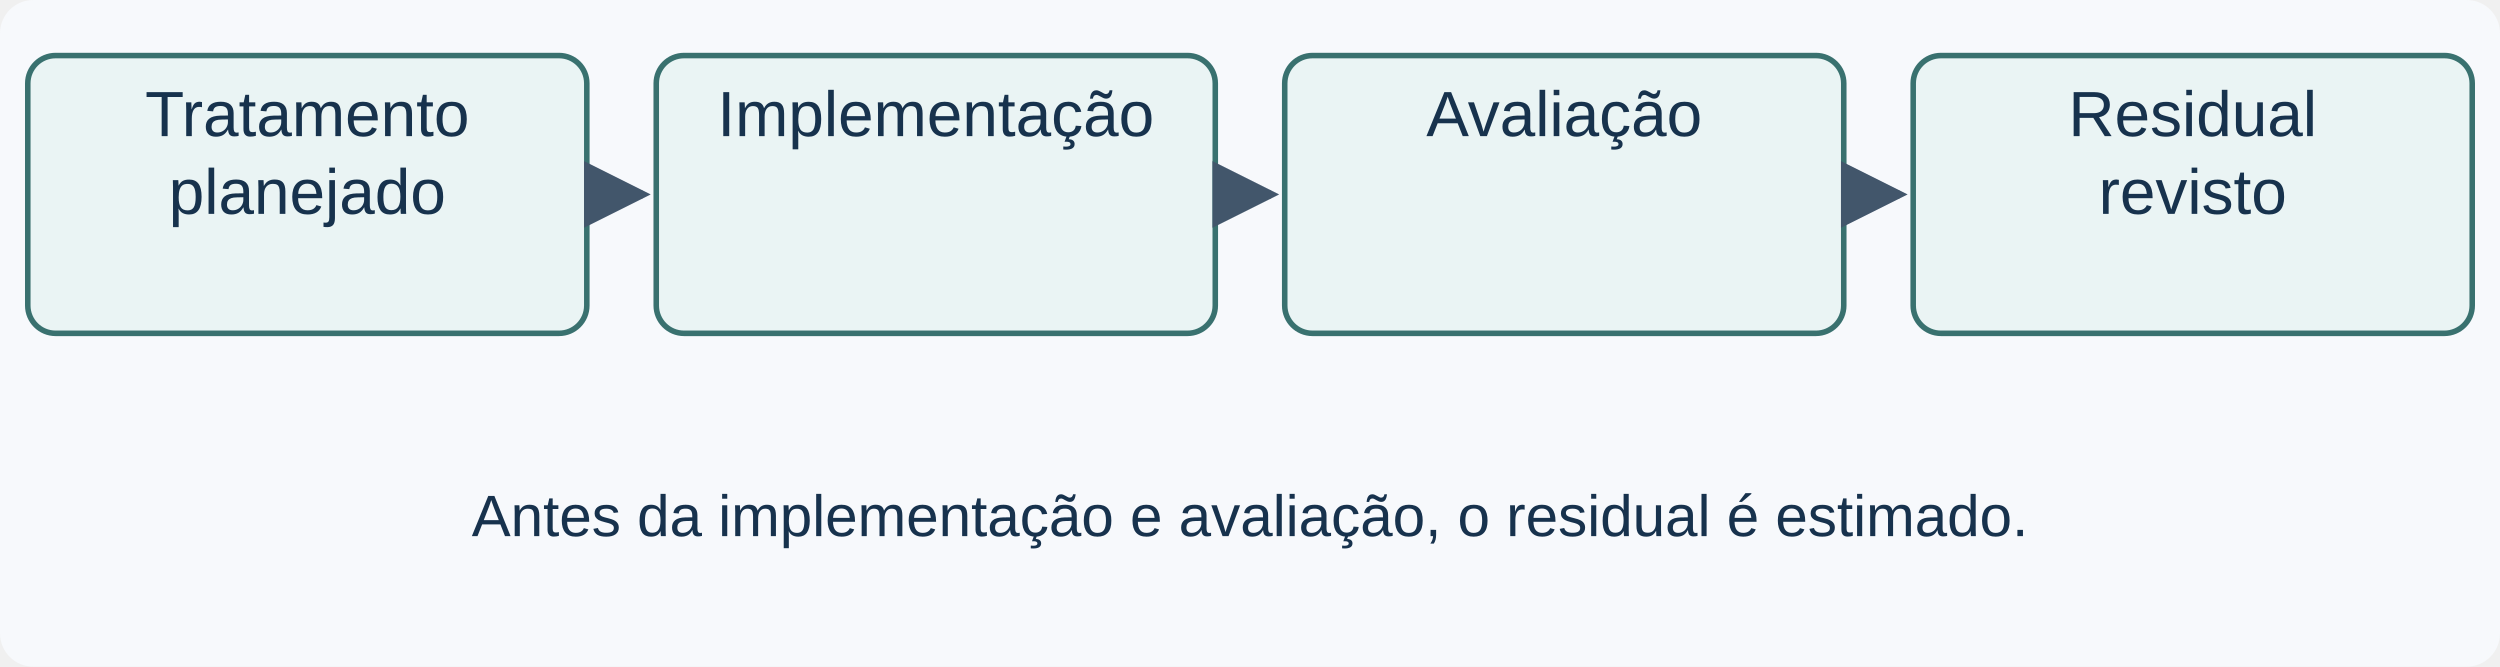
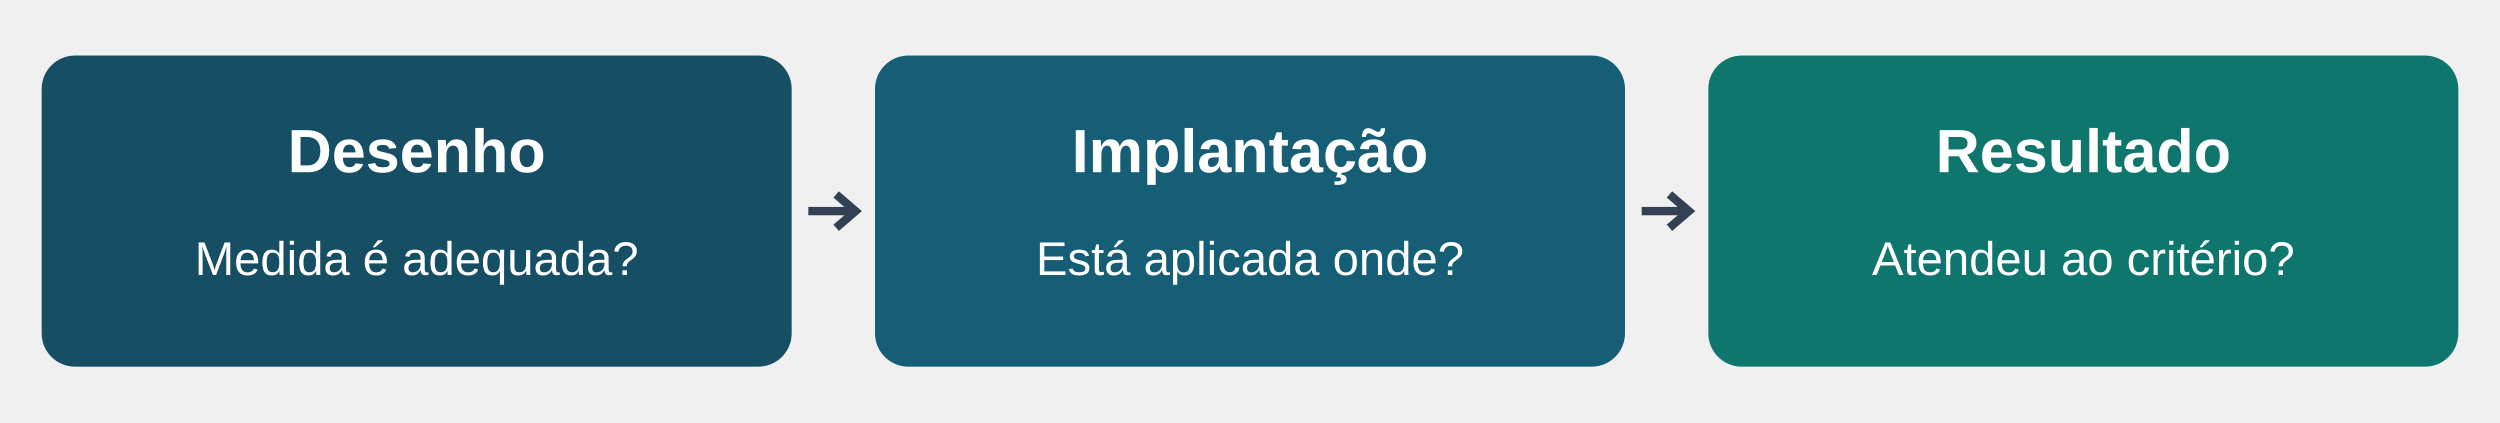
- <svg xmlns="http://www.w3.org/2000/svg" viewBox="0 0 900 240" role="img" aria-labelledby="title desc">
-   <defs>
-     <marker id="arrow" markerWidth="8" markerHeight="8" refX="7" refY="4" orient="auto">
-       <path d="M0 0 L8 4 L0 8" fill="#42566b" />
-     </marker>
-   </defs>
-   <rect width="900" height="240" rx="12" fill="#f7f9fc" />
+ <svg xmlns="http://www.w3.org/2000/svg" viewBox="0 0 900 152" role="img" aria-labelledby="title desc">
  <g font-family="Arial, sans-serif">
-     <rect x="10.0" y="20" width="201.25" height="100" rx="10" fill="#eaf4f4" stroke="#39716f" stroke-width="2" />
-     <text x="110.625" y="49" font-size="23" fill="#17324d" text-anchor="middle">Tratamento</text>
-     <text x="110.625" y="77" font-size="23" fill="#17324d" text-anchor="middle">planejado</text>
-     <path d="M213.25 70 L231.25 70" stroke="#42566b" stroke-width="3" fill="none" marker-end="url(#arrow)" />
-     <rect x="236.25" y="20" width="201.25" height="100" rx="10" fill="#eaf4f4" stroke="#39716f" stroke-width="2" />
-     <text x="336.875" y="49" font-size="23" fill="#17324d" text-anchor="middle">Implementação</text>
-     <path d="M439.5 70 L457.5 70" stroke="#42566b" stroke-width="3" fill="none" marker-end="url(#arrow)" />
-     <rect x="462.5" y="20" width="201.25" height="100" rx="10" fill="#eaf4f4" stroke="#39716f" stroke-width="2" />
-     <text x="563.125" y="49" font-size="23" fill="#17324d" text-anchor="middle">Avaliação</text>
-     <path d="M665.75 70 L683.75 70" stroke="#42566b" stroke-width="3" fill="none" marker-end="url(#arrow)" />
-     <rect x="688.75" y="20" width="201.25" height="100" rx="10" fill="#eaf4f4" stroke="#39716f" stroke-width="2" />
-     <text x="789.375" y="49" font-size="23" fill="#17324d" text-anchor="middle">Residual</text>
-     <text x="789.375" y="77" font-size="23" fill="#17324d" text-anchor="middle">revisto</text>
-     <text x="450" y="193" font-size="21" fill="#17324d" text-anchor="middle">Antes da implementação e avaliação, o residual é estimado.</text>
+     <rect x="15" y="20" width="270" height="112" rx="12" fill="#164e63" />
+     <text x="150" y="62" text-anchor="middle" font-size="22" font-weight="700" fill="white">Desenho</text>
+     <text x="150" y="99" text-anchor="middle" font-size="17" fill="white">Medida é adequada?</text>
+     <path d="M291 76h17m-7-6 7 6-7 6" fill="none" stroke="#334155" stroke-width="3" />
+     <rect x="315" y="20" width="270" height="112" rx="12" fill="#155e75" />
+     <text x="450" y="62" text-anchor="middle" font-size="22" font-weight="700" fill="white">Implantação</text>
+     <text x="450" y="99" text-anchor="middle" font-size="17" fill="white">Está aplicada onde?</text>
+     <path d="M591 76h17m-7-6 7 6-7 6" fill="none" stroke="#334155" stroke-width="3" />
+     <rect x="615" y="20" width="270" height="112" rx="12" fill="#0f766e" />
+     <text x="750" y="62" text-anchor="middle" font-size="22" font-weight="700" fill="white">Resultado</text>
+     <text x="750" y="99" text-anchor="middle" font-size="17" fill="white">Atendeu ao critério?</text>
  </g>
</svg>
